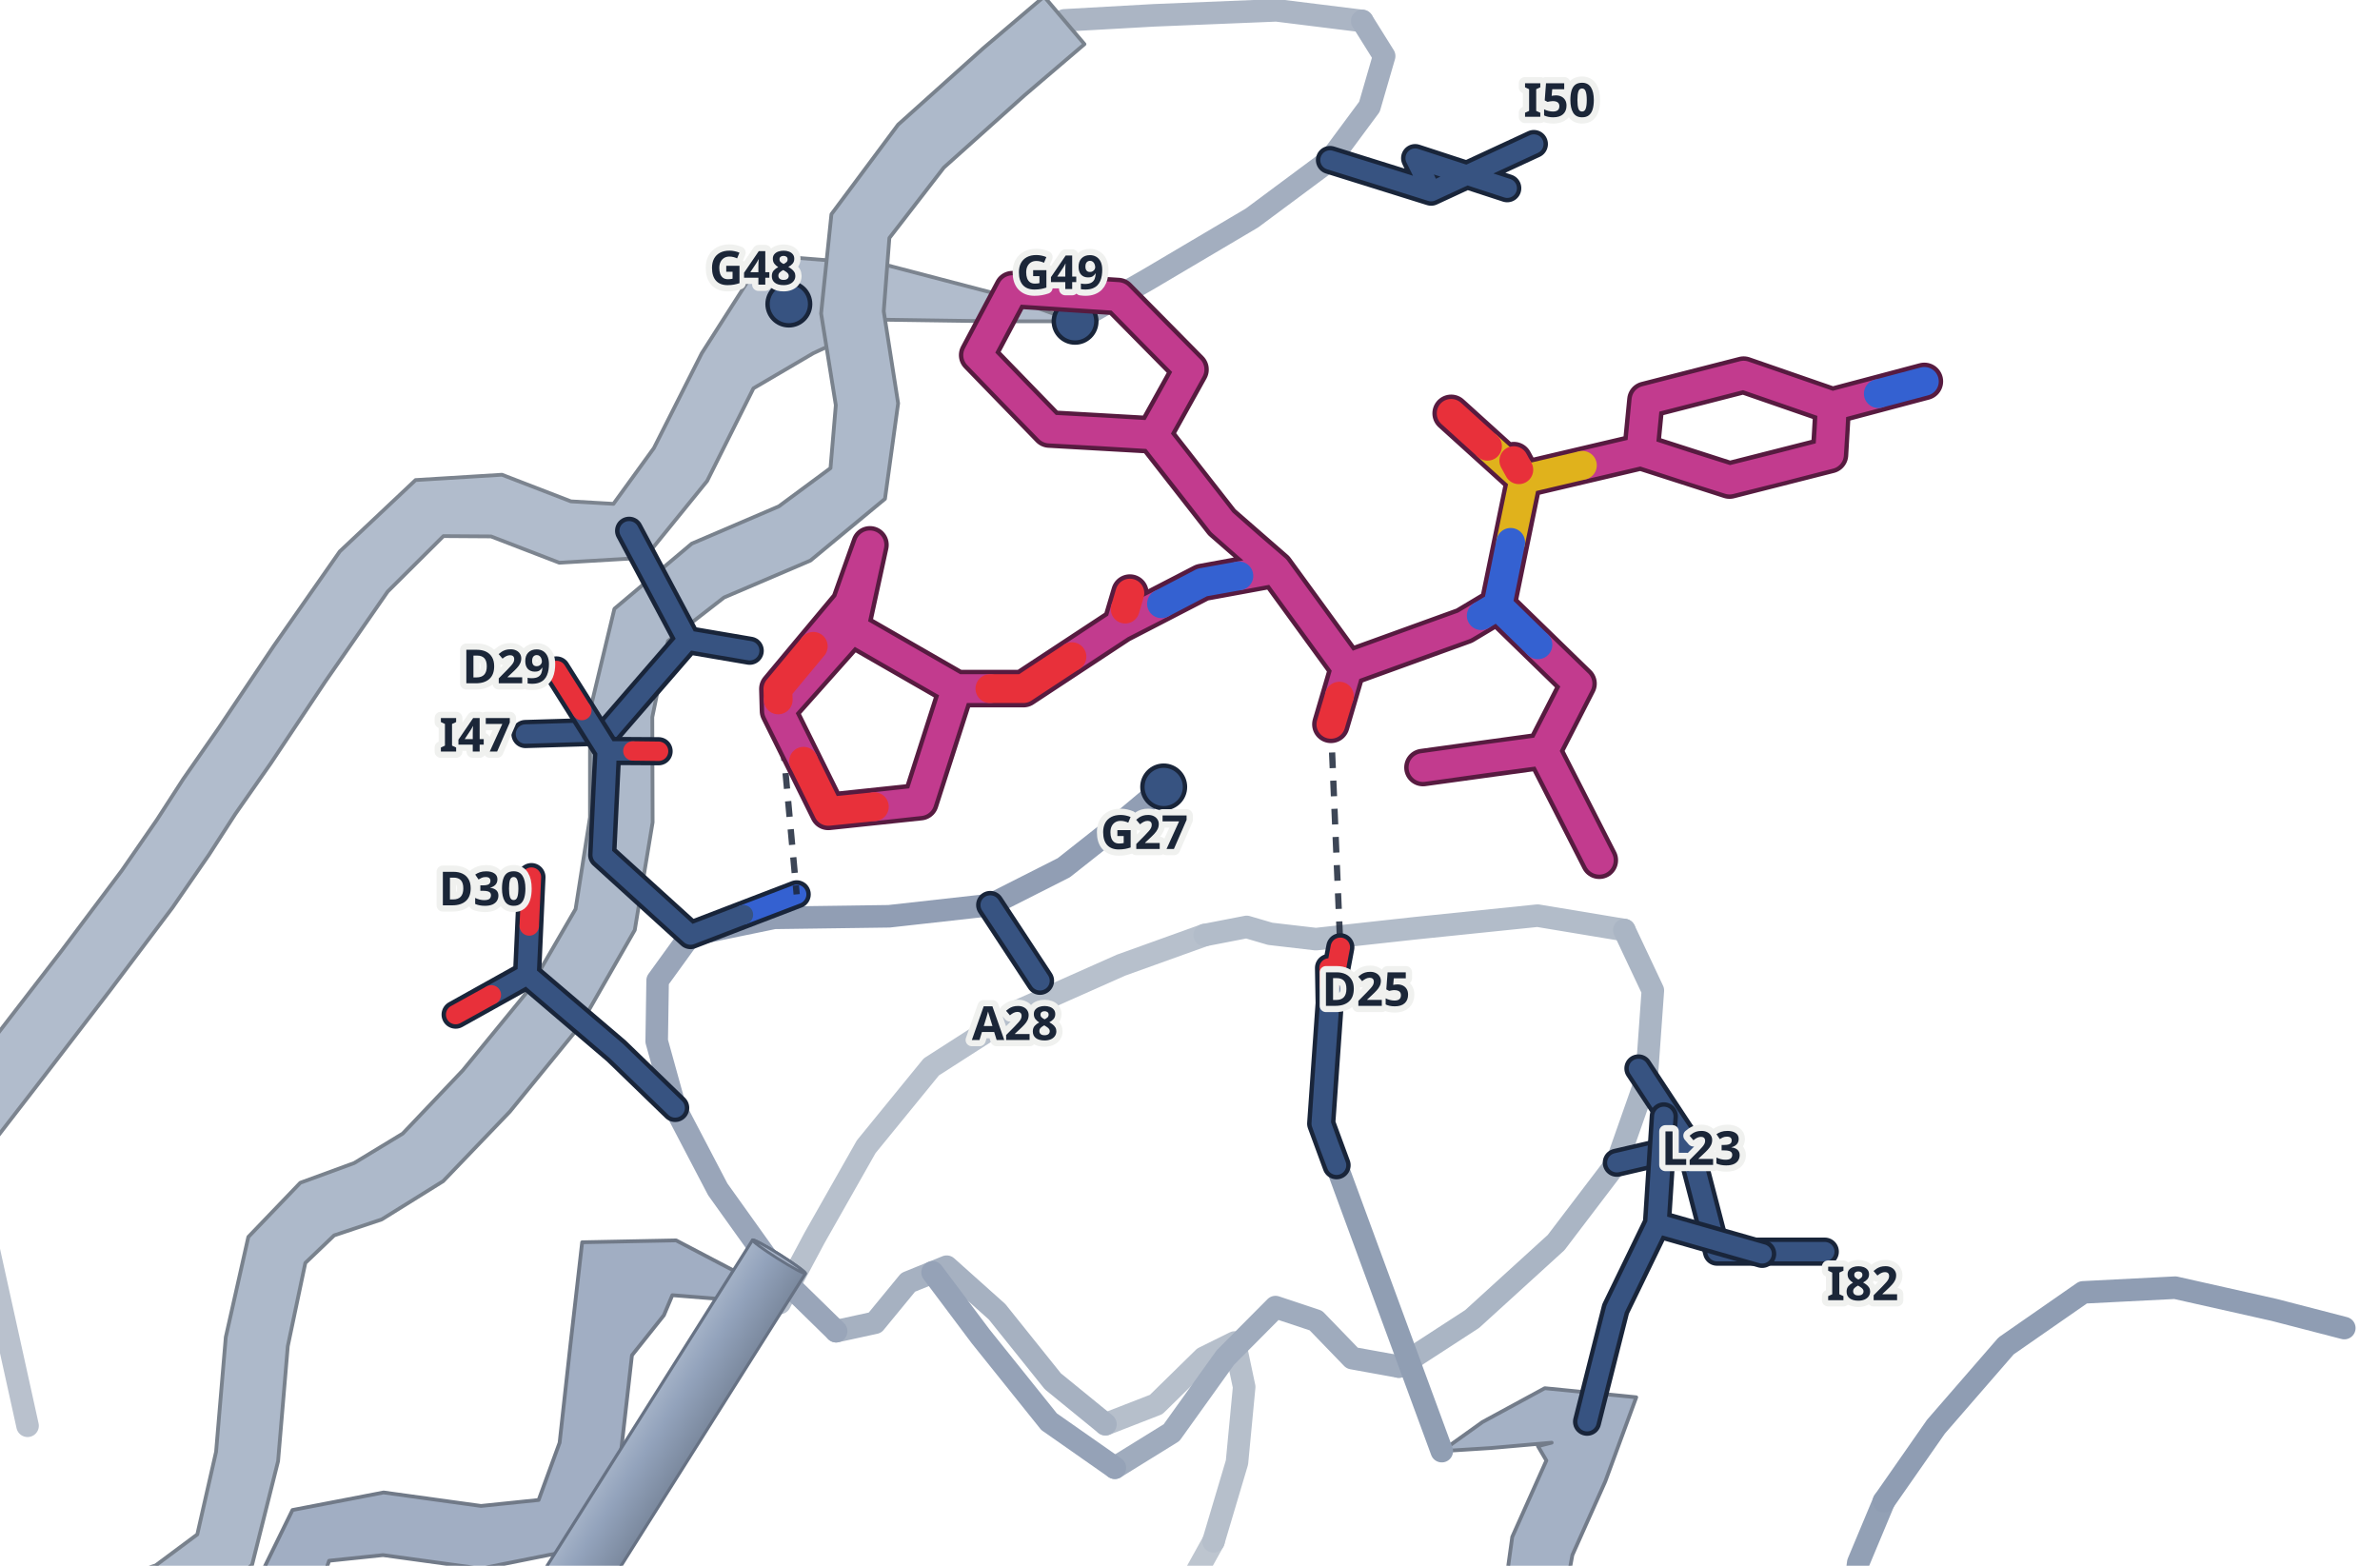
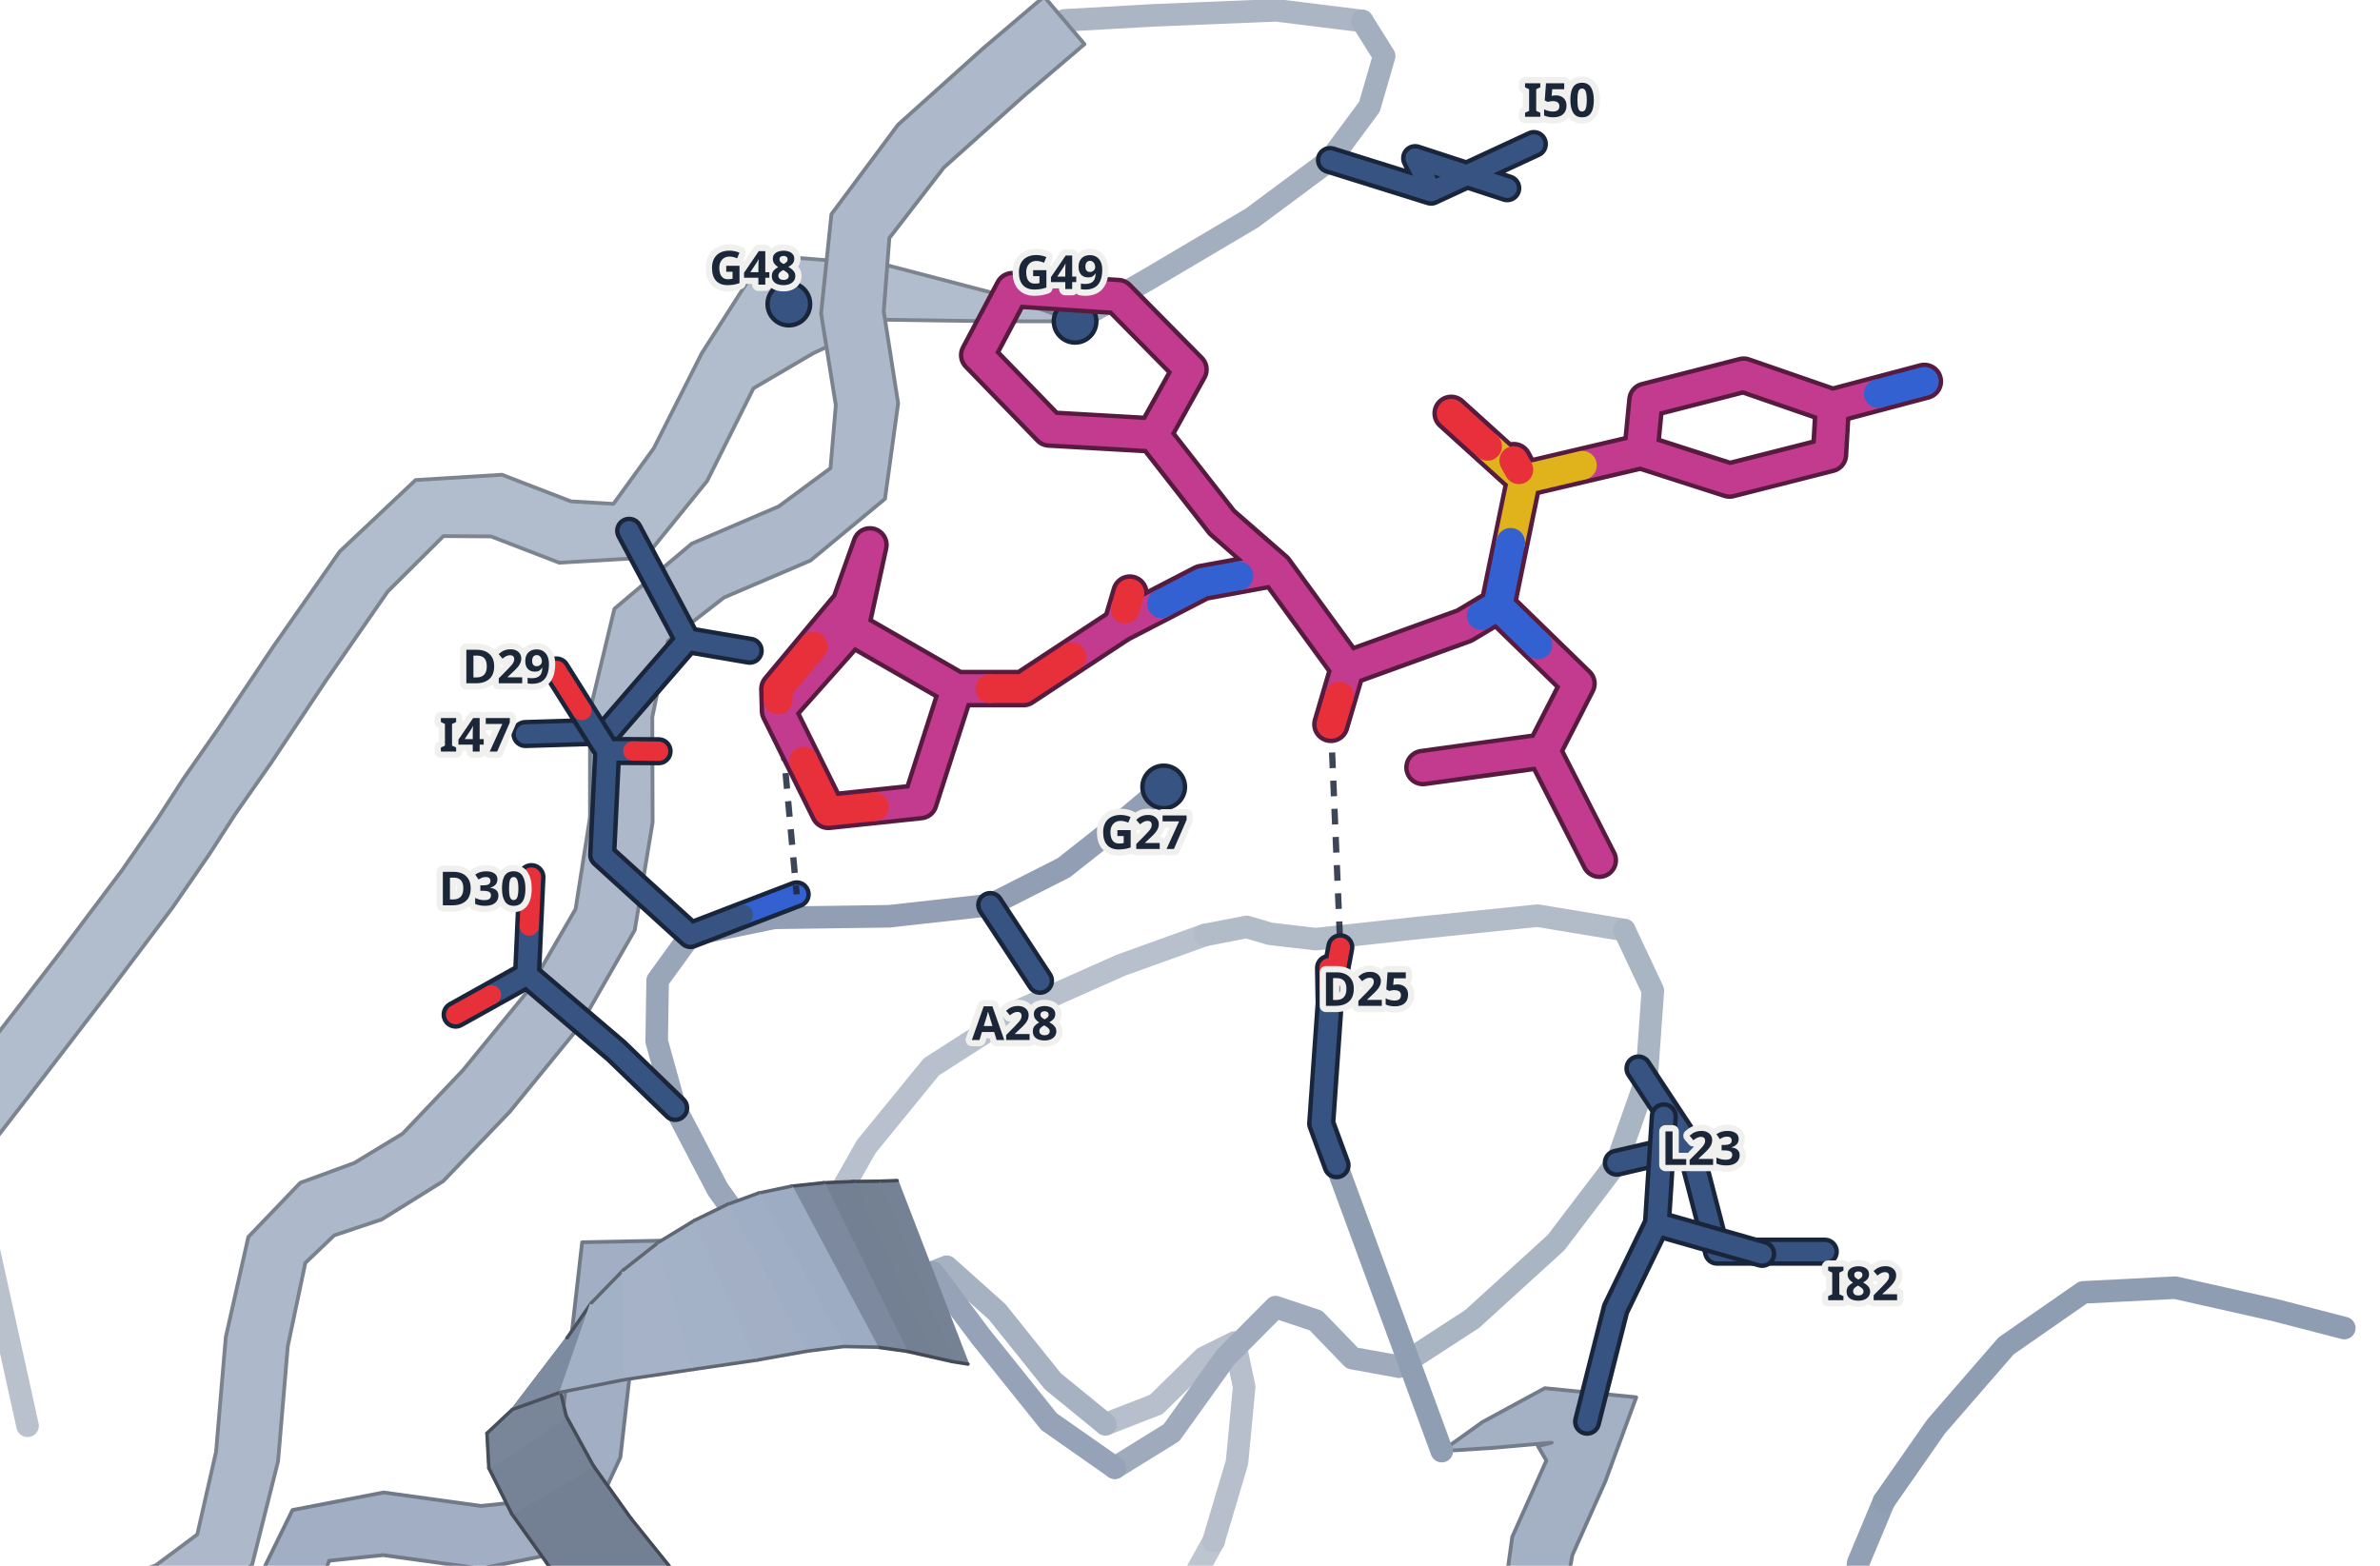
<svg xmlns="http://www.w3.org/2000/svg" width="760" height="500" viewBox="0 0 760 500" font-family="'Hiragino Sans','Hiragino Kaku Gothic ProN','Noto Sans JP','Yu Gothic',Meiryo,sans-serif">
  <defs>
    <clipPath id="site-clip">
      <rect width="760" height="500" />
    </clipPath>
  </defs>
  <g clip-path="url(#site-clip)">
    <polyline points="261.1,603.9 232.2,610.9 202.5,615.1 181.6,617.8" stroke="#bdc5cf" stroke-width="7.2" fill="none" stroke-linecap="round" stroke-linejoin="round" />
    <polyline points="387.5,492.2 373.6,517.3 354.4,543.5 333.3,565.8 310.8,582.0 286.3,594.3 261.1,603.9" stroke="#bdc5cf" stroke-width="7.2" fill="none" stroke-linecap="round" stroke-linejoin="round" />
    <polyline points="8.8,455.3 -12.0,361.1" stroke="#b9c1cd" stroke-width="7.2" fill="none" stroke-linecap="round" stroke-linejoin="round" />
    <polyline points="249.0,416.1 260.1,395.3 276.6,366.2 297.4,340.7 325.6,322.6 358.0,308.2 384.7,298.6" stroke="#b7c0cc" stroke-width="7.2" fill="none" stroke-linecap="round" stroke-linejoin="round" />
    <polyline points="353.0,454.8 369.2,448.5 384.4,433.6 394.3,428.7 397.3,442.9 395.0,467.0 387.5,492.2" stroke="#b6bfcb" stroke-width="7.2" fill="none" stroke-linecap="round" stroke-linejoin="round" />
    <polyline points="384.7,298.6 398.1,296.0 405.6,298.2 420.2,299.9 452.1,296.4 491.0,292.4 518.7,297.0" stroke="#b2bcc9" stroke-width="7.2" fill="none" stroke-linecap="round" stroke-linejoin="round" />
    <polygon points="-4.1,367.2 12.3,346.0 35.2,316.2 55.1,289.8 66.7,273.0 75.1,260.0 86.5,243.7 103.9,217.6 123.8,188.9 141.6,171.2 156.8,171.3 178.6,179.7 205.9,178.1 225.8,153.6 240.6,124.0 259.7,112.8 282.6,102.1 317.4,102.6 343.3,102.6 343.3,102.6 318.8,94.0 282.9,84.6 244.1,81.5 224.1,112.8 208.8,143.1 195.9,160.9 182.3,160.1 160.3,151.6 132.7,153.3 108.5,176.1 87.4,206.3 69.9,232.4 58.5,248.8 50.1,261.8 38.9,278.0 19.3,304.1 -3.6,333.8 -19.9,355.0" fill="#b1bccc" stroke="#7c848f" stroke-width="1.2" stroke-linejoin="round" />
    <polyline points="295.5,694.6 242.5,718.9" stroke="#aeb8c6" stroke-width="7.2" fill="none" stroke-linecap="round" stroke-linejoin="round" />
    <polyline points="435.0,6.7 407.6,3.3 368.4,4.9 339.9,6.5" stroke="#abb5c4" stroke-width="7.2" fill="none" stroke-linecap="round" stroke-linejoin="round" />
    <polyline points="518.7,297.0 527.8,316.3 525.8,344.3 516.3,371.3 496.9,396.8 470.1,421.2 446.7,436.4" stroke="#aab5c4" stroke-width="7.2" fill="none" stroke-linecap="round" stroke-linejoin="round" />
    <polygon points="333.4,-1.1 314.0,15.4 286.8,39.8 265.5,68.4 262.2,100.1 266.9,129.4 265.2,149.5 248.7,161.7 220.9,173.6 196.2,194.4 188.4,226.9 188.4,261.0 183.8,290.3 168.7,316.3 147.8,341.8 128.6,362.0 113.1,371.4 95.9,377.7 79.3,395.0 72.1,427.0 69.0,463.6 63.0,490.0 49.7,499.9 28.4,506.9 9.2,523.2 1.3,553.0 0.9,587.3 12.5,617.9 41.5,632.7 75.9,638.5 101.8,647.5 115.7,668.4 128.0,697.9 150.2,721.1 184.1,720.0 217.7,708.4 244.2,704.3 265.2,717.8 288.2,740.8 317.2,760.9 344.6,735.7 363.8,705.6 375.5,683.2 375.5,683.2 357.0,700.1 332.8,722.8 314.4,726.0 300.2,724.8 277.7,702.1 248.1,684.7 212.9,689.0 179.9,700.4 157.4,702.5 145.1,687.5 133.3,658.9 113.8,631.5 80.9,619.1 47.3,613.5 27.4,604.6 20.7,584.3 21.2,555.4 26.6,533.1 37.8,524.5 59.2,517.5 80.5,499.7 88.8,466.6 91.9,429.9 97.5,403.3 106.7,394.5 121.9,389.4 141.5,377.2 162.8,355.0 185.1,327.7 202.7,297.0 208.4,262.6 208.3,229.0 213.3,204.7 231.2,190.8 258.8,179.0 282.6,159.3 286.8,128.8 282.2,99.4 284.0,76.0 301.4,53.5 327.2,30.4 346.3,14.1" fill="#adb9ca" stroke="#79828d" stroke-width="1.2" stroke-linejoin="round" />
    <polyline points="267.0,425.1 279.4,422.4 290.0,409.5 302.3,404.5 318.4,418.9 336.2,441.1 353.0,454.8" stroke="#a6b1c1" stroke-width="7.2" fill="none" stroke-linecap="round" stroke-linejoin="round" />
    <polyline points="343.3,102.6 367.0,89.0 399.8,69.6 424.7,51.1 437.3,34.1 442.0,17.9 435.0,6.7" stroke="#a3aebf" stroke-width="7.2" fill="none" stroke-linecap="round" stroke-linejoin="round" />
    <polygon points="464.1,732.0 471.0,707.3 480.9,673.2 492.2,645.2 508.1,629.3 528.9,615.1 541.7,591.6 530.3,563.5 510.1,537.7 498.4,516.8 502.1,496.6 512.6,473.1 522.5,446.2 493.3,443.3 473.4,454.1 460.4,463.4 460.4,463.4 476.2,462.4 495.5,460.7 491.1,461.8 493.8,466.4 482.9,490.8 478.8,520.4 493.5,548.8 513.3,574.1 521.7,591.6 514.7,600.9 495.3,614.0 475.2,634.5 462.0,666.7 451.7,701.8 444.8,726.6" fill="#a4b1c5" stroke="#737c8a" stroke-width="1.2" stroke-linejoin="round" />
    <polyline points="446.7,436.4 431.8,433.7 420.2,421.7 407.3,417.4 391.3,433.5 374.1,457.5 356.0,468.7" stroke="#9fabbd" stroke-width="7.2" fill="none" stroke-linecap="round" stroke-linejoin="round" />
    <polygon points="581.1,524.1 568.4,547.2 550.5,580.0 534.5,611.5 526.4,639.0 521.5,661.6 513.5,673.1 490.7,674.5 455.9,669.3 420.9,671.4 396.4,693.4 380.3,719.0 367.5,722.4 347.7,723.1 318.0,706.7 295.5,694.6 295.5,694.6 312.7,713.6 339.3,738.4 371.6,757.1 395.4,732.1 411.9,706.1 428.3,690.0 454.7,689.2 489.7,694.5 521.9,691.3 539.7,669.8 545.7,644.1 553.0,619.1 568.2,589.4 585.9,556.8 598.6,533.7" fill="#a2afc4" stroke="#717a89" stroke-width="1.2" stroke-linejoin="round" />
    <polygon points="323.2,758.9 299.5,761.7 267.4,764.5 241.8,759.7 224.8,740.2 208.4,709.3 188.3,681.1 161.2,667.5 136.4,661.5 120.5,651.5 111.0,628.1 105.6,595.8 102.9,564.4 100.4,536.0 100.6,511.2 105.1,498.4 122.3,496.6 153.5,500.9 184.5,494.7 198.1,465.4 201.8,432.8 212.0,420.0 214.7,413.6 233.5,415.1 249.0,416.1 249.0,416.1 236.3,406.8 215.9,396.1 185.9,396.7 182.2,429.0 178.7,460.7 172.0,479.0 153.6,480.9 122.5,476.6 93.4,482.2 81.0,507.5 80.4,536.7 83.0,566.2 85.8,598.4 91.8,633.4 104.7,663.8 128.5,679.9 154.4,686.3 175.0,696.0 191.3,719.7 208.4,751.5 232.0,777.1 266.4,784.4 301.5,781.6 325.6,778.8" fill="#a1aec3" stroke="#717a88" stroke-width="1.2" stroke-linejoin="round" />
    <polyline points="220.5,298.6 210.0,313.1 209.7,332.5 215.6,353.8 229.2,379.8 249.0,407.5 267.0,425.1" stroke="#99a5b9" stroke-width="7.2" fill="none" stroke-linecap="round" stroke-linejoin="round" />
    <polyline points="356.0,468.7 335.0,454.0 313.1,426.7 297.8,406.3" stroke="#95a2b7" stroke-width="7.2" fill="none" stroke-linecap="round" stroke-linejoin="round" />
    <polyline points="375.5,683.2 456.4,724.7" stroke="#93a1b5" stroke-width="7.2" fill="none" stroke-linecap="round" stroke-linejoin="round" />
    <polyline points="601.6,479.4 593.4,499.0 591.0,516.7 589.8,528.9" stroke="#92a0b5" stroke-width="7.2" fill="none" stroke-linecap="round" stroke-linejoin="round" />
    <polyline points="371.6,251.3 358.7,262.1 339.7,277.1 316.2,289.0 283.9,292.6 247.2,293.1 220.5,298.6" stroke="#919eb4" stroke-width="7.2" fill="none" stroke-linecap="round" stroke-linejoin="round" />
    <polyline points="460.4,463.4 426.8,372.1" stroke="#909eb3" stroke-width="7.2" fill="none" stroke-linecap="round" stroke-linejoin="round" />
-     <defs>
-       <linearGradient id="c1" gradientUnits="userSpaceOnUse" x1="206.3" y1="449.9" x2="223.2" y2="460.6">
-         <stop offset="0" stop-color="#a4b2c7" />
-         <stop offset="0.35" stop-color="#93a3bc" />
-         <stop offset="1" stop-color="#7b899e" />
-       </linearGradient>
-     </defs>
-     <path d="M240.3,396.0 L172.3,503.8 A0.7,10.0 122.3 0 0 189.2,514.5 L257.2,406.7 A0.7,10.0 122.3 0 0 240.3,396.0 Z" fill="url(#c1)" stroke="#677284" stroke-width="1" stroke-linejoin="round" />
-     <ellipse cx="248.7" cy="401.3" rx="0.7" ry="10.0" transform="rotate(122.3 248.7 401.3)" fill="#a9b5c9" stroke="#677284" stroke-width="0.9" />
+     <g>
+       <polygon points="286.5,377.0 280.6,377.2 304.1,434.8 309.1,435.6" fill="#758194" stroke="#758194" stroke-width="0.8" stroke-linejoin="round" />
+       <path d="M286.5,377.0L280.6,377.2M309.1,435.6L304.1,434.8" stroke="#444b56" stroke-width="1.1" stroke-linecap="round" fill="none" />
+       <polygon points="280.6,377.2 272.5,377.3 297.5,433.3 304.1,434.8" fill="#748193" stroke="#748193" stroke-width="0.8" stroke-linejoin="round" />
+       <path d="M280.6,377.2L272.5,377.3M304.1,434.8L297.5,433.3" stroke="#434b55" stroke-width="1.1" stroke-linecap="round" fill="none" />
+       <polygon points="225.0,513.8 219.5,531.0 219.5,531.0 199.3,529.3" fill="#738093" stroke="#738093" stroke-width="0.8" stroke-linejoin="round" />
+       <path d="M225.0,513.8L219.5,531.0M199.3,529.3L219.5,531.0" stroke="#434a55" stroke-width="1.1" stroke-linecap="round" fill="none" />
+       <polygon points="214.2,500.7 225.0,513.8 199.3,529.3 187.6,515.3" fill="#738093" stroke="#738093" stroke-width="0.8" stroke-linejoin="round" />
+       <path d="M214.2,500.7L225.0,513.8M187.6,515.3L199.3,529.3" stroke="#434a55" stroke-width="1.1" stroke-linecap="round" fill="none" />
+       <polygon points="201.5,484.9 214.2,500.7 187.6,515.3 174.8,499.4" fill="#737f93" stroke="#737f93" stroke-width="0.8" stroke-linejoin="round" />
+       <path d="M201.5,484.9L214.2,500.7M174.8,499.4L187.6,515.3" stroke="#434a55" stroke-width="1.1" stroke-linecap="round" fill="none" />
+       <polygon points="189.5,468.1 201.5,484.9 174.8,499.4 163.4,483.4" fill="#737f93" stroke="#737f93" stroke-width="0.8" stroke-linejoin="round" />
+       <path d="M189.5,468.1L201.5,484.9M163.4,483.4L174.8,499.4" stroke="#434a55" stroke-width="1.1" stroke-linecap="round" fill="none" />
+       <polygon points="180.8,452.2 189.5,468.1 163.4,483.4 156.1,468.8" fill="#768397" stroke="#768397" stroke-width="0.8" stroke-linejoin="round" />
+       <path d="M180.8,452.2L189.5,468.1M156.1,468.8L163.4,483.4" stroke="#444c58" stroke-width="1.1" stroke-linecap="round" fill="none" />
+       <polygon points="272.5,377.3 263.0,377.7 289.5,431.5 297.5,433.3" fill="#737f93" stroke="#737f93" stroke-width="0.8" stroke-linejoin="round" />
+       <path d="M272.5,377.3L263.0,377.7M297.5,433.3L289.5,431.5" stroke="#434a55" stroke-width="1.1" stroke-linecap="round" fill="none" />
+       <polygon points="177.7,438.8 180.8,452.2 156.1,468.8 155.5,457.7" fill="#79869a" stroke="#79869a" stroke-width="0.8" stroke-linejoin="round" />
+       <path d="M177.7,438.8L180.8,452.2M155.5,457.7L156.1,468.8" stroke="#464e59" stroke-width="1.1" stroke-linecap="round" fill="none" />
+       <polygon points="181.1,427.2 177.7,438.8 155.5,457.7 163.6,450.1" fill="#7b889d" stroke="#7b889d" stroke-width="0.8" stroke-linejoin="round" />
+       <path d="M181.1,427.2L177.7,438.8M163.6,450.1L155.5,457.7" stroke="#474f5b" stroke-width="1.1" stroke-linecap="round" fill="none" />
+       <polygon points="188.9,416.0 181.1,427.2 163.6,450.1 179.0,444.6" fill="#7d8ba0" stroke="#7d8ba0" stroke-width="0.8" stroke-linejoin="round" />
+       <path d="M188.9,416.0L181.1,427.2M179.0,444.6L163.6,450.1" stroke="#49515d" stroke-width="1.1" stroke-linecap="round" fill="none" />
+       <polygon points="263.0,377.7 252.7,378.8 280.1,430.2 289.5,431.5" fill="#7c899e" stroke="#7c899e" stroke-width="0.8" stroke-linejoin="round" />
+       <path d="M263.0,377.7L252.7,378.8M289.5,431.5L280.1,430.2" stroke="#484f5c" stroke-width="1.1" stroke-linecap="round" fill="none" />
+       <polygon points="199.0,405.6 188.9,416.0 179.0,444.6 199.3,440.6" fill="#a3b1c6" stroke="#a3b1c6" stroke-width="0.8" stroke-linejoin="round" />
+       <path d="M199.0,405.6L188.9,416.0M199.3,440.6L179.0,444.6" stroke="#5f6773" stroke-width="1.1" stroke-linecap="round" fill="none" />
+       <polygon points="252.7,378.8 242.2,381.0 269.4,430.0 280.1,430.2" fill="#9dacc2" stroke="#9dacc2" stroke-width="0.8" stroke-linejoin="round" />
+       <path d="M252.7,378.8L242.2,381.0M280.1,430.2L269.4,430.0" stroke="#5b6471" stroke-width="1.1" stroke-linecap="round" fill="none" />
+       <polygon points="210.3,396.7 199.0,405.6 199.3,440.6 221.4,437.3" fill="#a5b2c7" stroke="#a5b2c7" stroke-width="0.8" stroke-linejoin="round" />
+       <path d="M210.3,396.7L199.0,405.6M221.4,437.3L199.3,440.6" stroke="#606773" stroke-width="1.1" stroke-linecap="round" fill="none" />
+       <polygon points="242.2,381.0 232.3,384.6 257.6,431.5 269.4,430.0" fill="#9faec4" stroke="#9faec4" stroke-width="0.8" stroke-linejoin="round" />
+       <path d="M242.2,381.0L232.3,384.6M269.4,430.0L257.6,431.5" stroke="#5c6572" stroke-width="1.1" stroke-linecap="round" fill="none" />
+       <polygon points="221.8,389.7 210.3,396.7 221.4,437.3 241.9,434.3" fill="#a4b2c7" stroke="#a4b2c7" stroke-width="0.8" stroke-linejoin="round" />
+       <path d="M221.8,389.7L210.3,396.7M241.9,434.3L221.4,437.3" stroke="#5f6773" stroke-width="1.1" stroke-linecap="round" fill="none" />
+       <polygon points="232.3,384.6 221.8,389.7 241.9,434.3 257.6,431.5" fill="#a2afc5" stroke="#a2afc5" stroke-width="0.8" stroke-linejoin="round" />
+       <path d="M232.3,384.6L221.8,389.7M257.6,431.5L241.9,434.3" stroke="#5e6672" stroke-width="1.1" stroke-linecap="round" fill="none" />
+     </g>
    <polyline points="748.6,424.1 726.2,418.3 694.6,411.2 665.2,412.7 640.6,429.8 618.2,455.6 601.6,479.4" stroke="#8f9db3" stroke-width="7.2" fill="none" stroke-linecap="round" stroke-linejoin="round" />
    <g fill="none" stroke-linecap="round" stroke-linejoin="round">
      <path d="M219.5,204.4L194.2,233.6M200.9,169.5L219.5,204.4M194.2,233.6L167.8,234.4M219.5,204.4L239.4,207.8" stroke="#19253a" stroke-width="9.0" />
      <path d="M219.5,204.4L206.8,219.0M206.8,219.0L194.2,233.6M200.9,169.5L210.2,186.9M210.2,186.9L219.5,204.4M194.2,233.6L181.0,234.0M181.0,234.0L167.8,234.4M219.5,204.4L229.4,206.1M229.4,206.1L239.4,207.8" stroke="#375381" stroke-width="6.2" />
      <path d="M516.3,371.3L539.5,365.9M539.5,365.9L548.3,399.7M539.5,365.9L523.2,341.2M548.3,399.7L582.7,399.7" stroke="#19253a" stroke-width="9.0" />
      <path d="M516.3,371.3L527.9,368.6M527.9,368.6L539.5,365.9M539.5,365.9L543.9,382.8M543.9,382.8L548.3,399.7M539.5,365.9L531.3,353.6M531.3,353.6L523.2,341.2M548.3,399.7L565.5,399.7M565.5,399.7L582.7,399.7" stroke="#375381" stroke-width="6.2" />
      <circle cx="251.9" cy="97.1" r="6.8" fill="#375381" stroke="#19253a" stroke-width="1.4" />
      <circle cx="343.3" cy="102.6" r="6.8" fill="#375381" stroke="#19253a" stroke-width="1.4" />
      <path d="M424.7,51.1L457.0,61.2M457.0,61.2L489.8,46.0M457.0,61.2L451.9,50.5M451.9,50.5L481.3,60.1" stroke="#19253a" stroke-width="9.0" />
      <path d="M424.7,51.1L440.8,56.1M440.8,56.1L457.0,61.2M457.0,61.2L473.4,53.6M473.4,53.6L489.8,46.0M457.0,61.2L454.5,55.8M454.5,55.8L451.9,50.5M451.9,50.5L466.6,55.3M466.6,55.3L481.3,60.1" stroke="#375381" stroke-width="6.2" />
      <path d="M196.8,335.6L168.3,311.3M168.3,311.3L169.7,280.1M215.6,353.8L196.8,335.6M168.3,311.3L145.5,324.0" stroke="#19253a" stroke-width="9.0" />
      <path d="M196.8,335.6L182.6,323.5M182.6,323.5L168.3,311.3M168.3,311.3L169.0,295.7M215.6,353.8L206.2,344.7M206.2,344.7L196.8,335.6M168.3,311.3L156.9,317.7" stroke="#375381" stroke-width="6.2" />
      <path d="M169.0,295.7L169.7,280.1M156.9,317.7L145.5,324.0" stroke="#E8303A" stroke-width="6.2" />
      <path d="M506.8,454.0L515.9,418.0M515.9,418.0L529.1,390.8M529.1,390.8L531.3,356.5M529.1,390.8L562.7,400.4" stroke="#19253a" stroke-width="9.0" />
      <path d="M506.8,454.0L511.3,436.0M511.3,436.0L515.9,418.0M515.9,418.0L522.5,404.4M522.5,404.4L529.1,390.8M529.1,390.8L530.2,373.6M530.2,373.6L531.3,356.5M529.1,390.8L545.9,395.6M545.9,395.6L562.7,400.4" stroke="#375381" stroke-width="6.2" />
      <path d="M316.2,289.0L332.1,313.2" stroke="#19253a" stroke-width="9.0" />
      <path d="M316.2,289.0L324.2,301.1M324.2,301.1L332.1,313.2" stroke="#375381" stroke-width="6.2" />
      <path d="M424.6,320.4L424.4,309.1M421.9,358.8L424.6,320.4M424.6,320.4L428.0,302.5M426.8,372.1L421.9,358.8" stroke="#19253a" stroke-width="9.0" />
      <path d="M424.6,320.4L424.5,314.8M421.9,358.8L423.2,339.6M423.2,339.6L424.6,320.4M424.6,320.4L426.3,311.5M426.8,372.1L424.3,365.5M424.3,365.5L421.9,358.8" stroke="#375381" stroke-width="6.2" />
      <path d="M424.5,314.8L424.4,309.1M426.3,311.5L428.0,302.5" stroke="#E8303A" stroke-width="6.2" />
      <path d="M254.4,285.6L220.5,298.6M220.5,298.6L192.3,273.0M192.3,273.0L193.9,239.8M193.9,239.8L177.7,214.1M193.9,239.8L210.3,239.9" stroke="#19253a" stroke-width="9.0" />
      <path d="M254.4,285.6L237.4,292.1" stroke="#3461D1" stroke-width="6.2" />
      <path d="M237.4,292.1L220.5,298.6M220.5,298.6L206.4,285.8M206.4,285.8L192.3,273.0M192.3,273.0L193.1,256.4M193.1,256.4L193.9,239.8M193.9,239.8L185.8,226.9M193.9,239.8L202.1,239.8" stroke="#375381" stroke-width="6.2" />
      <path d="M185.8,226.9L177.7,214.1M202.1,239.8L210.3,239.9" stroke="#E8303A" stroke-width="6.2" />
      <circle cx="371.6" cy="251.3" r="6.8" fill="#375381" stroke="#19253a" stroke-width="1.4" />
    </g>
    <path d="M425.0,231.3L428.0,302.5M248.4,220.0L254.4,285.6" stroke="#1B2638" stroke-width="2" stroke-dasharray="5 4" fill="none" opacity="0.85" />
    <g fill="none" stroke-linecap="round" stroke-linejoin="round">
      <path d="M492.9,239.8L454.4,245.1M492.9,239.8L510.7,274.7M305.4,219.9L293.8,256.0M305.4,219.9L272.0,200.7M486.6,153.0L483.4,147.1M503.9,218.3L492.9,239.8M293.8,256.0L264.5,259.1M357.8,199.5L360.8,189.4M326.8,219.9L305.4,219.9M248.6,227.0L272.0,200.7M277.8,174.0L272.0,200.7M264.5,259.1L248.6,227.0M552.3,153.3L584.2,145.2M357.8,199.5L326.8,219.9M478.3,193.4L503.9,218.3M486.6,153.0L478.3,193.4M524.0,144.2L552.3,153.3M524.0,144.2L486.6,153.0M383.9,186.0L357.8,199.5M486.6,153.0L463.4,132.0M248.6,227.0L248.4,220.0M585.1,129.6L584.2,145.2M478.3,193.4L467.6,199.8M357.0,94.7L323.3,92.5M271.1,192.8L277.8,174.0M380.0,118.0L357.0,94.7M525.6,127.8L524.0,144.2M407.3,181.7L383.9,186.0M248.4,220.0L271.1,192.8M430.3,213.3L407.3,181.7M467.6,199.8L430.3,213.3M323.3,92.5L312.2,113.4M614.5,121.8L585.1,129.6M380.0,118.0L368.4,138.9M585.1,129.6L556.8,119.8M556.8,119.8L525.6,127.8M407.3,181.7L390.2,166.8M430.3,213.3L425.0,231.3M312.2,113.4L335.1,137.0M335.1,137.0L368.4,138.9M390.2,166.8L368.4,138.9" stroke="#571b40" stroke-width="12.0" />
      <path d="M492.9,239.8L473.6,242.4M473.6,242.4L454.4,245.1M492.9,239.8L501.8,257.2M501.8,257.2L510.7,274.7M305.4,219.9L299.6,237.9M299.6,237.9L293.8,256.0M305.4,219.9L288.7,210.3M288.7,210.3L272.0,200.7M503.9,218.3L498.4,229.1M498.4,229.1L492.9,239.8M293.8,256.0L279.2,257.6M357.8,199.5L359.3,194.5M316.1,219.9L305.4,219.9M248.6,227.0L260.3,213.9M260.3,213.9L272.0,200.7M277.8,174.0L274.9,187.3M274.9,187.3L272.0,200.7M256.6,243.1L248.6,227.0M552.3,153.3L568.3,149.3M568.3,149.3L584.2,145.2M357.8,199.5L342.3,209.7M491.1,205.9L503.9,218.3M524.0,144.2L538.1,148.8M538.1,148.8L552.3,153.3M524.0,144.2L505.3,148.6M370.9,192.8L357.8,199.5M248.6,227.0L248.5,223.5M585.1,129.6L584.7,137.4M584.7,137.4L584.2,145.2M473.0,196.6L467.6,199.8M357.0,94.7L340.1,93.6M340.1,93.6L323.3,92.5M271.1,192.8L274.4,183.4M274.4,183.4L277.8,174.0M380.0,118.0L368.5,106.4M368.5,106.4L357.0,94.7M525.6,127.8L524.8,136.0M524.8,136.0L524.0,144.2M407.3,181.7L395.6,183.9M259.7,206.4L271.1,192.8M430.3,213.3L418.8,197.5M418.8,197.5L407.3,181.7M467.6,199.8L449.0,206.5M449.0,206.5L430.3,213.3M323.3,92.5L317.7,103.0M317.7,103.0L312.2,113.4M599.8,125.7L585.1,129.6M380.0,118.0L374.2,128.5M374.2,128.5L368.4,138.9M585.1,129.6L571.0,124.7M571.0,124.7L556.8,119.8M556.8,119.8L541.2,123.8M541.2,123.8L525.6,127.8M407.3,181.7L398.7,174.3M398.7,174.3L390.2,166.8M430.3,213.3L427.7,222.3M312.2,113.4L323.6,125.2M323.6,125.2L335.1,137.0M335.1,137.0L351.8,137.9M351.8,137.9L368.4,138.9M390.2,166.8L379.3,152.8M379.3,152.8L368.4,138.9" stroke="#C23B8E" stroke-width="9.2" />
      <path d="M486.6,153.0L485.0,150.0M486.6,153.0L482.4,173.2M505.3,148.6L486.6,153.0M486.6,153.0L475.0,142.5" stroke="#E0B21C" stroke-width="9.2" />
      <path d="M485.0,150.0L483.4,147.1M279.2,257.6L264.5,259.1M359.3,194.5L360.8,189.4M326.8,219.9L316.1,219.9M264.5,259.1L256.6,243.1M342.3,209.7L326.8,219.9M475.0,142.5L463.4,132.0M248.5,223.5L248.4,220.0M248.4,220.0L259.7,206.4M427.7,222.3L425.0,231.3" stroke="#E8303A" stroke-width="9.2" />
      <path d="M478.3,193.4L491.1,205.9M482.4,173.2L478.3,193.4M383.9,186.0L370.9,192.8M478.3,193.4L473.0,196.6M395.6,183.9L383.9,186.0M614.5,121.8L599.8,125.7" stroke="#3461D1" stroke-width="9.2" />
    </g>
    <g font-size="15" font-weight="700" fill="#1B2638" stroke="#F0F1EF" stroke-width="4" paint-order="stroke" stroke-linejoin="round">
      <text x="436.2" y="321.2" text-anchor="middle">D25</text>
      <text x="498.0" y="37.3" text-anchor="middle">I50</text>
      <text x="161.7" y="218.2" text-anchor="middle">D29</text>
      <text x="240.5" y="90.9" text-anchor="middle">G48</text>
      <text x="365.4" y="271.1" text-anchor="middle">G27</text>
      <text x="594.8" y="415.2" text-anchor="middle">I82</text>
      <text x="154.2" y="289.1" text-anchor="middle">D30</text>
      <text x="338.5" y="92.3" text-anchor="middle">G49</text>
      <text x="324.1" y="332.1" text-anchor="middle">A28</text>
      <text x="543.3" y="372.0" text-anchor="middle">L23</text>
      <text x="151.8" y="240.0" text-anchor="middle">I47</text>
    </g>
  </g>
</svg>
